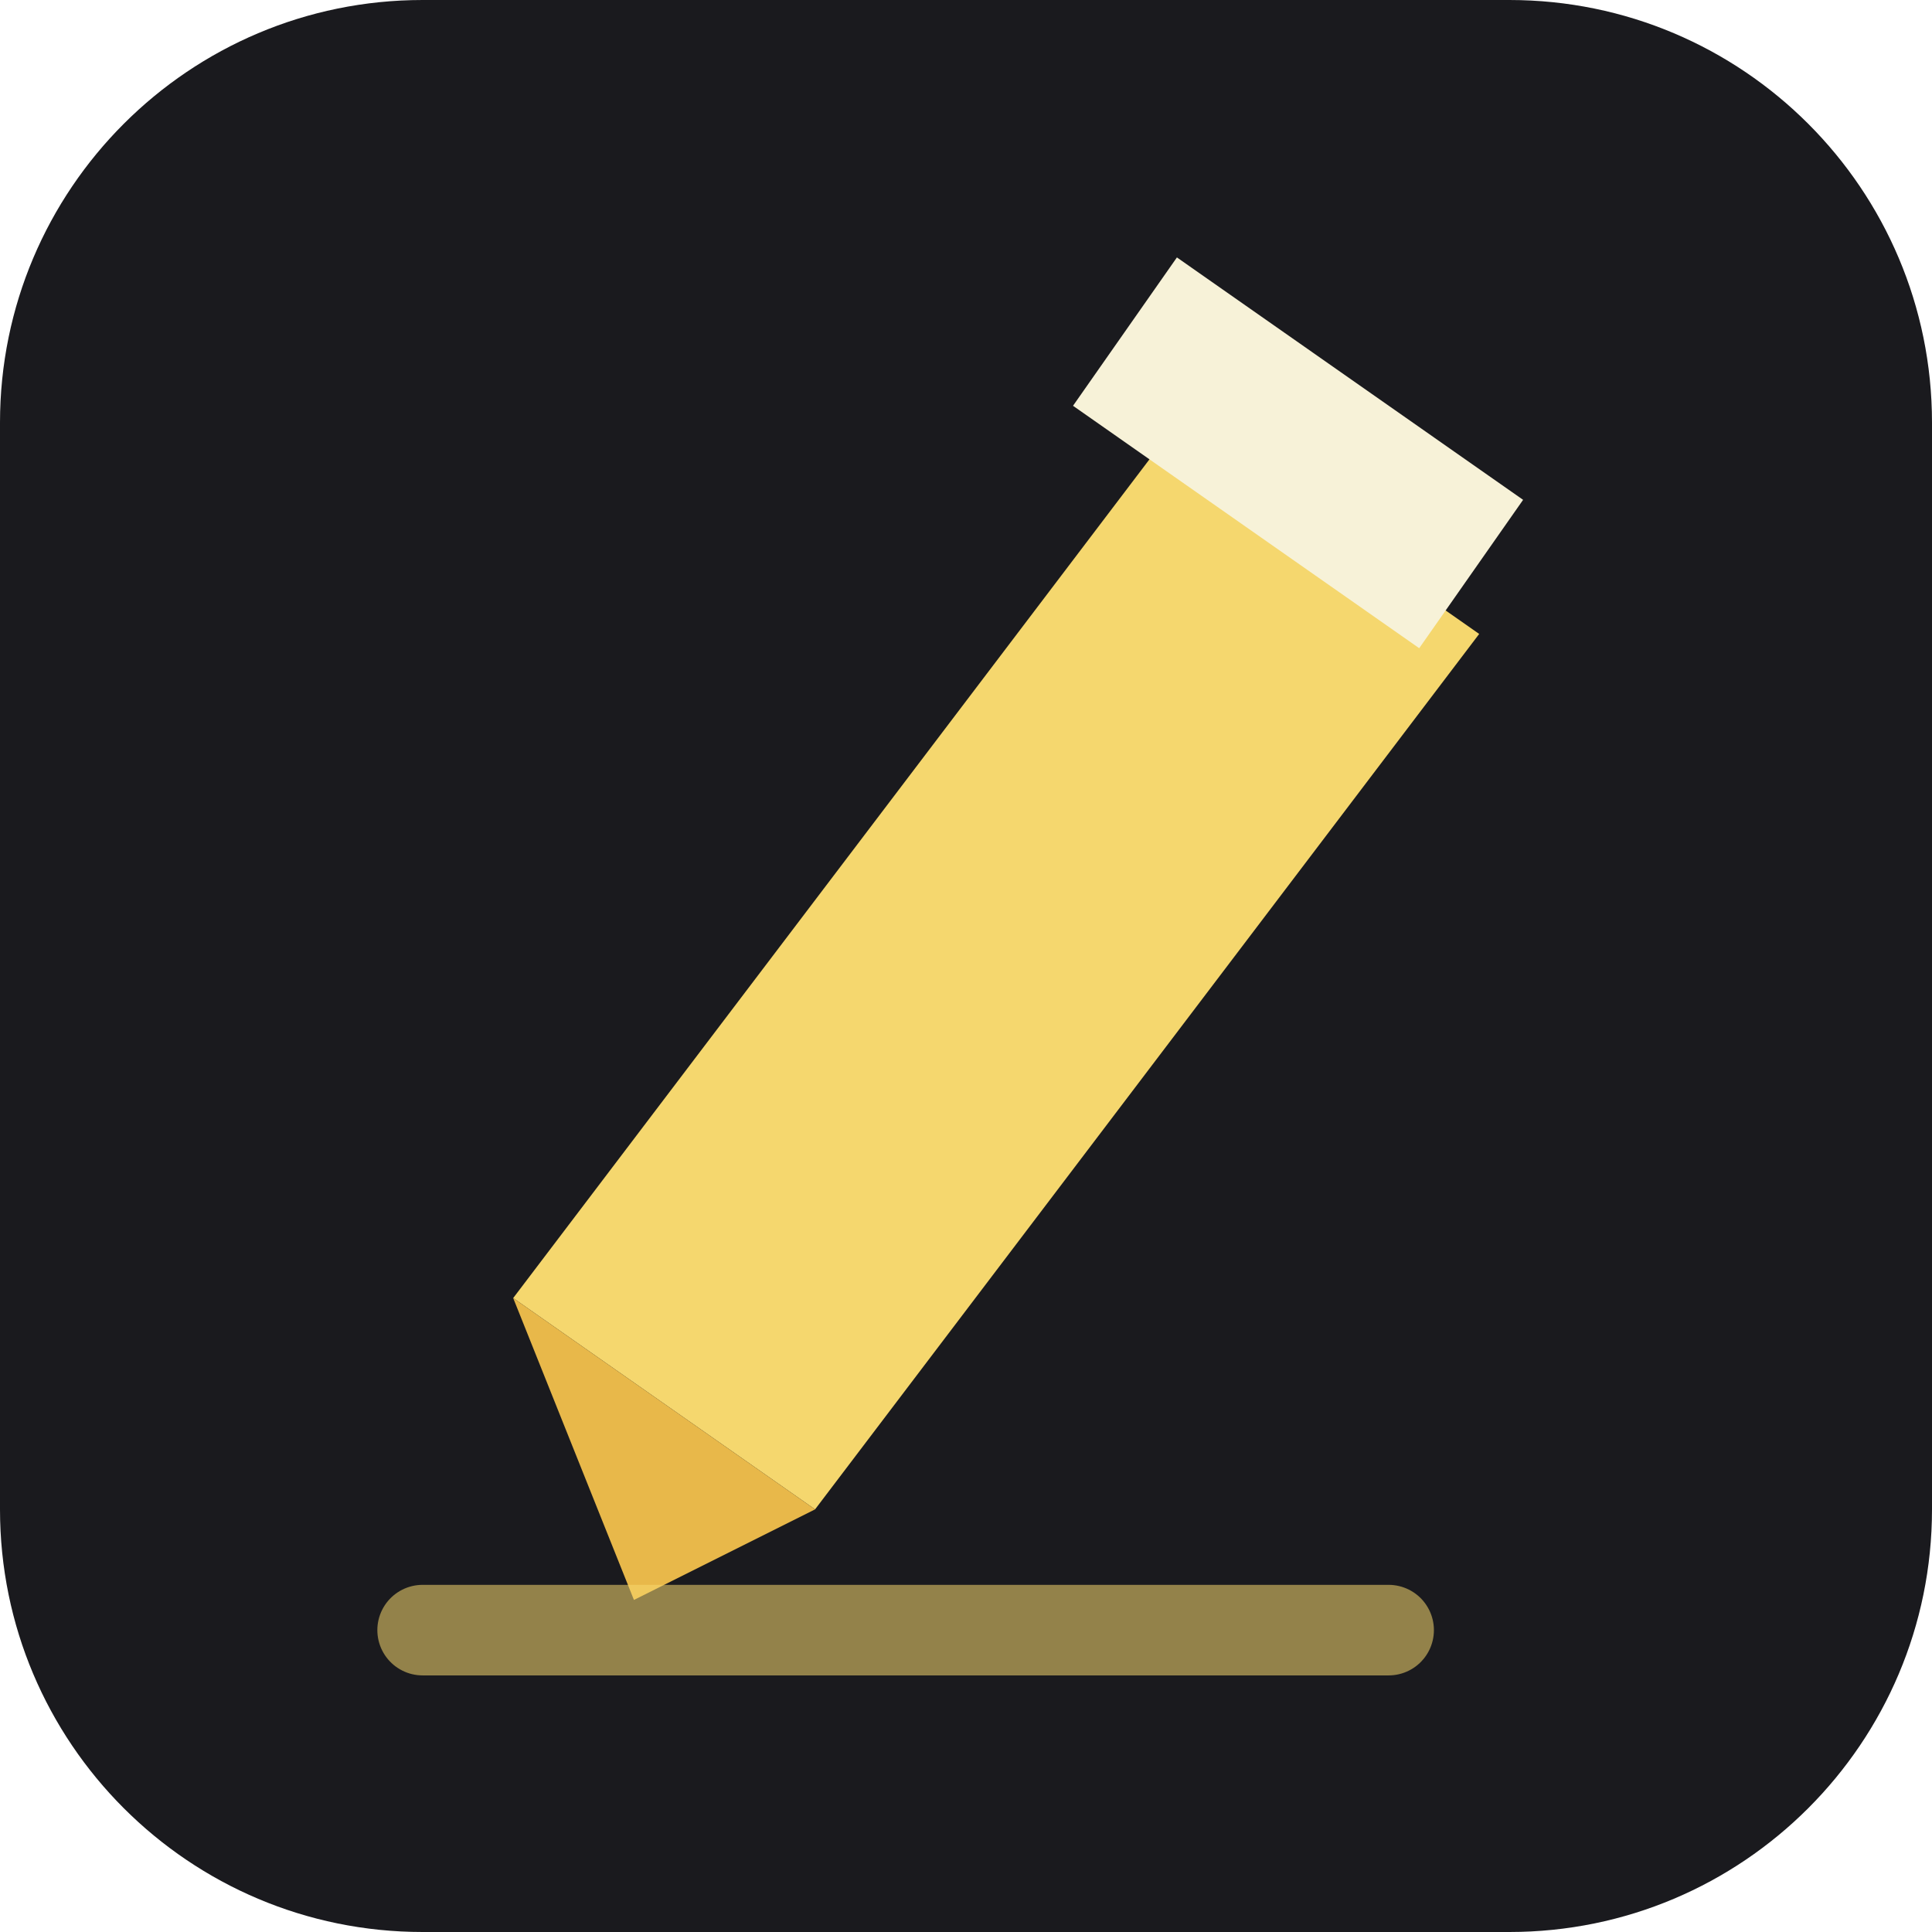
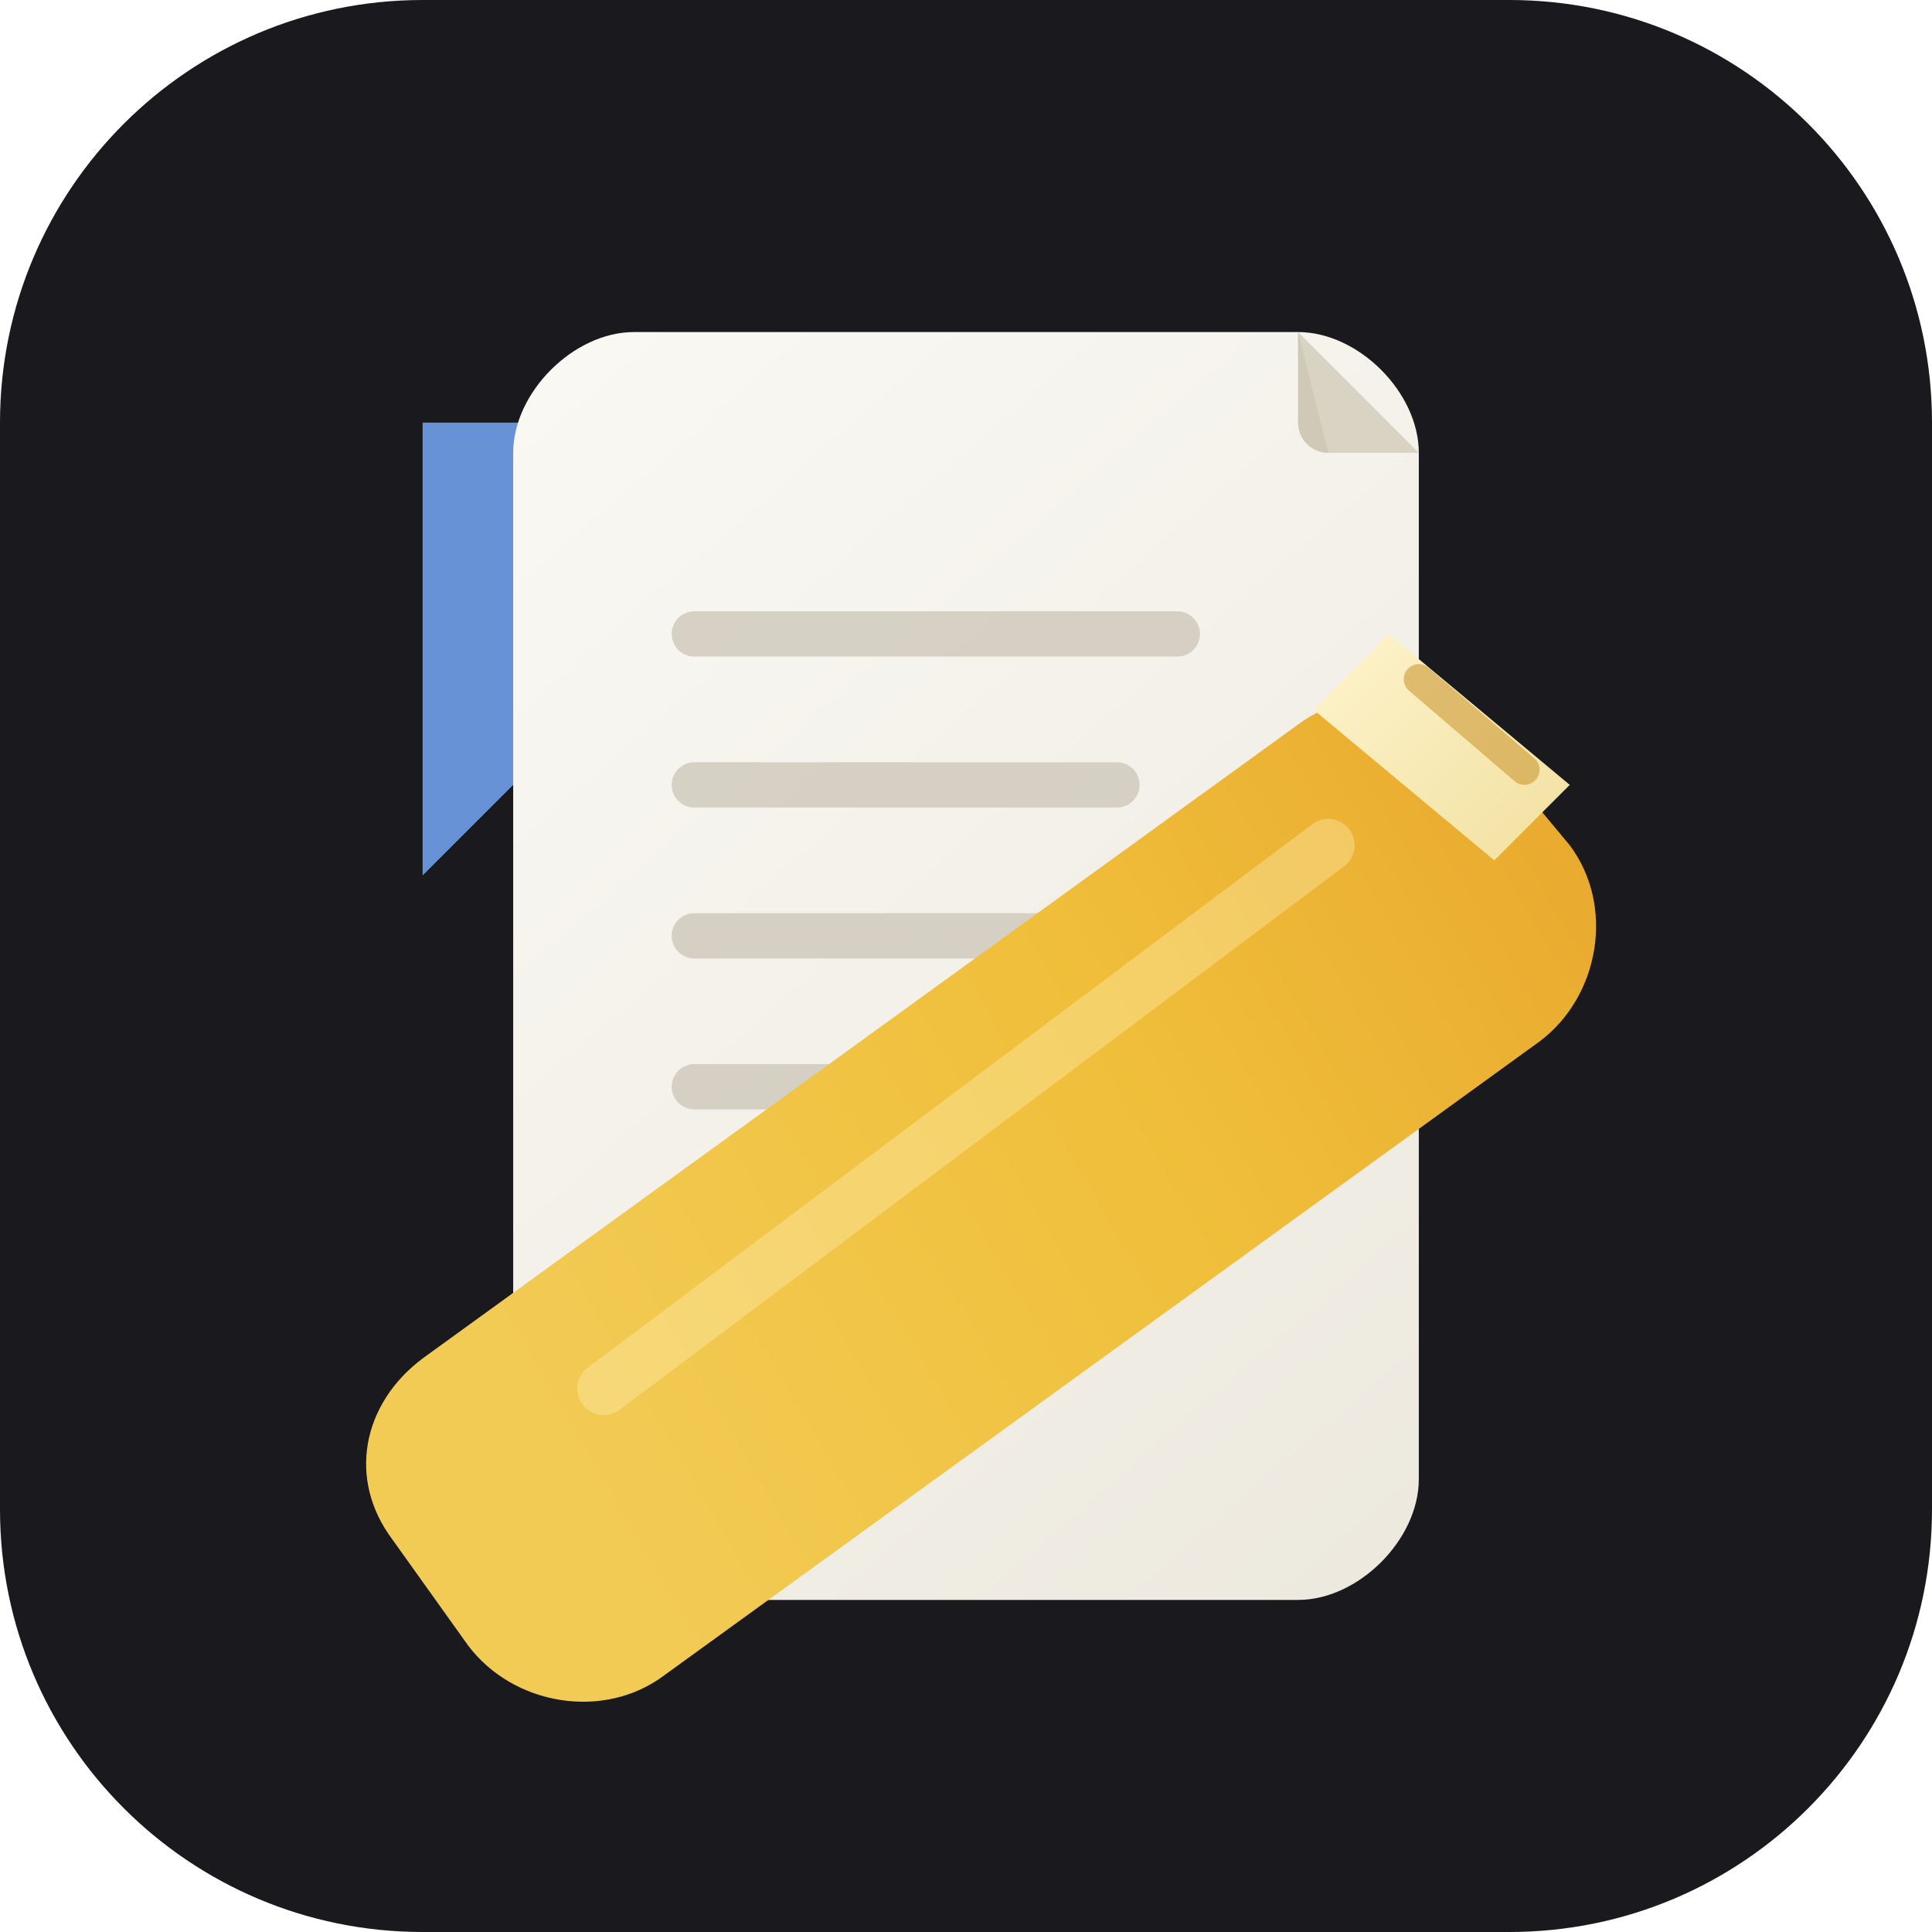
<svg xmlns="http://www.w3.org/2000/svg" viewBox="0 0 128 128" role="img" aria-label="Marker">
+   <defs>
+     <linearGradient id="page" x1="24" y1="18" x2="104" y2="110" gradientUnits="userSpaceOnUse">
+       <stop stop-color="#fbfaf6" />
+       <stop offset="1" stop-color="#ebe7dc" />
+     </linearGradient>
+     <linearGradient id="ink" x1="30" y1="86" x2="102" y2="44" gradientUnits="userSpaceOnUse">
+       <stop stop-color="#f2cb55" />
+       <stop offset="0.55" stop-color="#f0bf3a" />
+       <stop offset="1" stop-color="#e8a82e" />
+     </linearGradient>
+     <linearGradient id="tip" x1="92" y1="34" x2="108" y2="50" gradientUnits="userSpaceOnUse">
+       <stop stop-color="#fff6d2" />
+       <stop offset="1" stop-color="#f3e2a4" />
+     </linearGradient>
+   </defs>
  <rect width="128" height="128" rx="28" fill="#1a1a1e" />
-   <path d="M34 86 L78 28 L98 42 L54 100 Z" fill="#f5d76e" />
-   <path d="M34 86 L42 106 L54 100 Z" fill="#e8b84a" />
-   <rect x="72" y="24" width="28" height="12" transform="rotate(35 86 30)" fill="#f7f2d8" />
-   <path d="M28 108 H92" stroke="#f5d76e" stroke-width="6" stroke-linecap="round" opacity="0.55" />
+   <path d="M28 28 H58 L28 58 Z" fill="#6e9ce6" opacity="0.92" />
+   <path d="M38 22        H86        C90 22 94 26 94 30        V98        C94 102 90 106 86 106        H42        C38 106 34 102 34 98        V30        C34 26 38 22 42 22        Z" fill="url(#page)" />
+   <path d="M86 22 L94 30 H88 C86.9 30 86 29.1 86 28 Z" fill="#d9d3c4" />
+   <path d="M86 22 V28 C86 29.1 86.9 30 88 30 Z" fill="#cfc8b6" opacity="0.9" />
+   <g stroke="#c9c2b4" stroke-width="3" stroke-linecap="round" opacity="0.7">
+     <path d="M46 42 H78" />
+     <path d="M46 52 H74" />
+     <path d="M46 62 H80" />
+     <path d="M46 72 H68" />
+   </g>
+   <path d="M28 90        L86 48        C90 45 96 46 99 50        L104 56        C107 60 106 66 102 69        L44 111        C40 114 34 113 31 109        L26 102        C23 98 24 93 28 90        Z" fill="url(#ink)" />
+   <path d="M92 42        L104 52        L99 57        L87 47        Z" fill="url(#tip)" />
+   <path d="M94 45 L101 51" stroke="#c9922a" stroke-width="2" stroke-linecap="round" opacity="0.55" />
+   <path d="M40 92 L88 56" stroke="#fff4bf" stroke-width="3.5" stroke-linecap="round" opacity="0.35" />
</svg>
